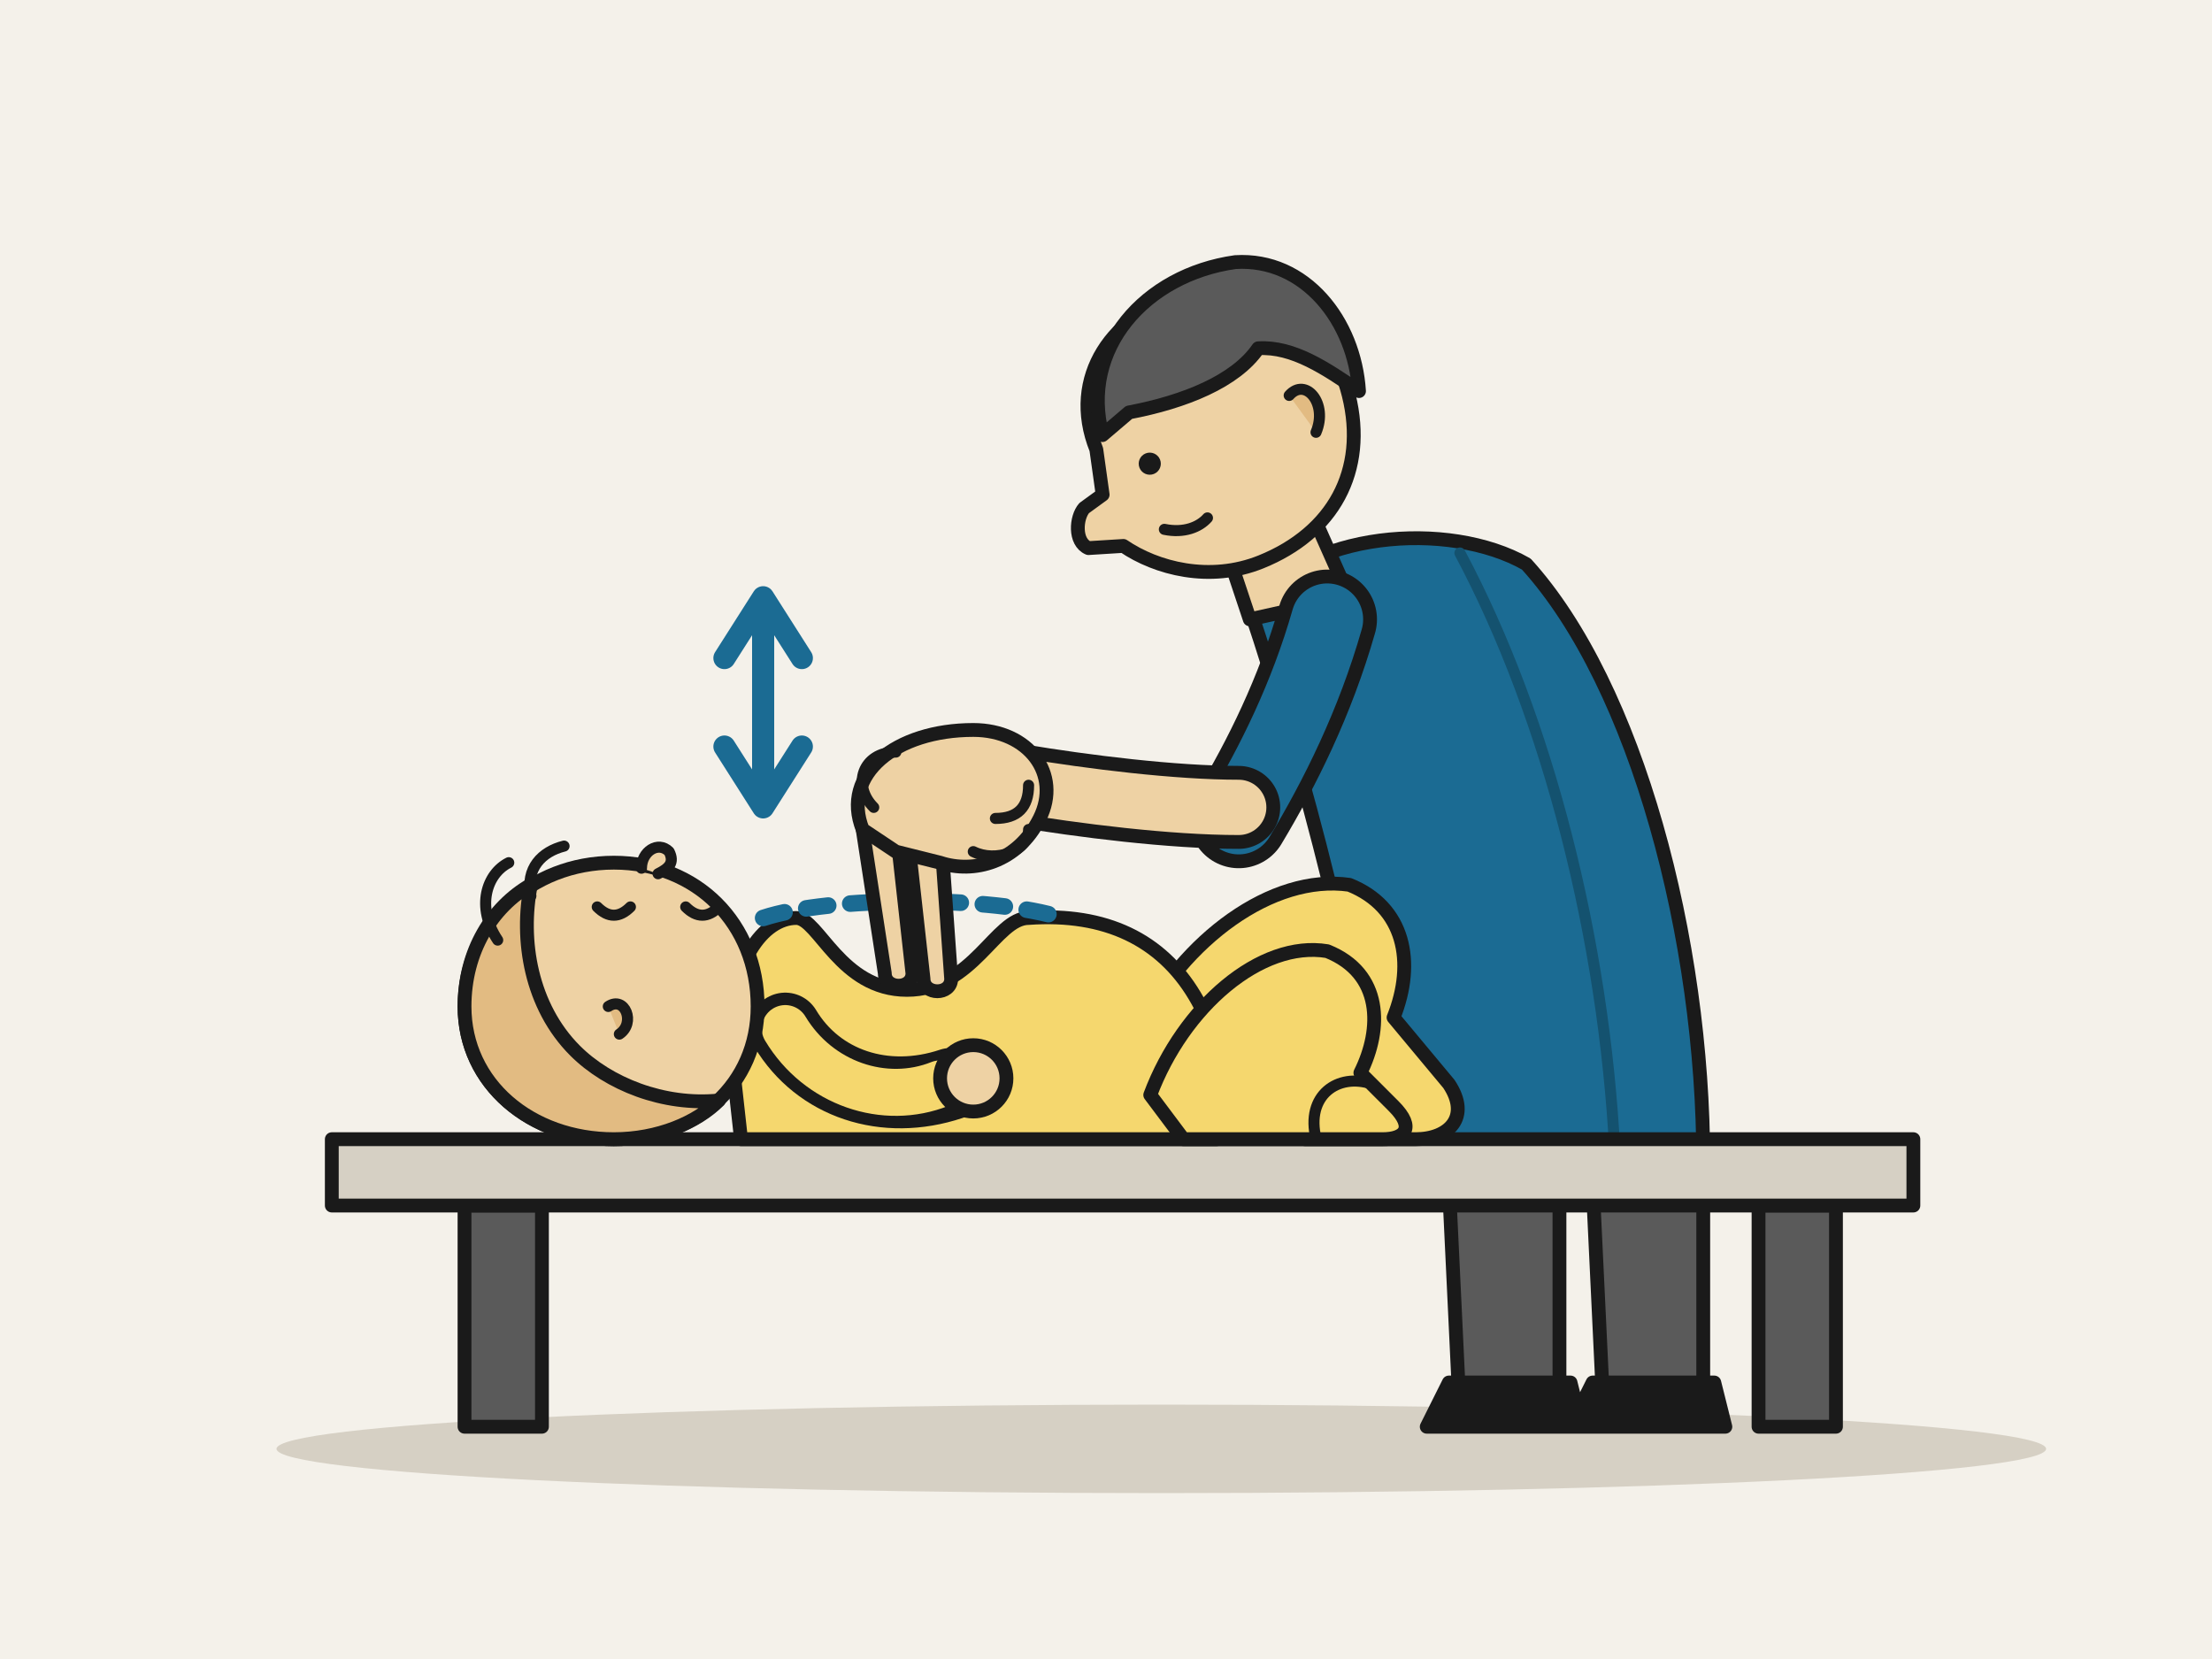
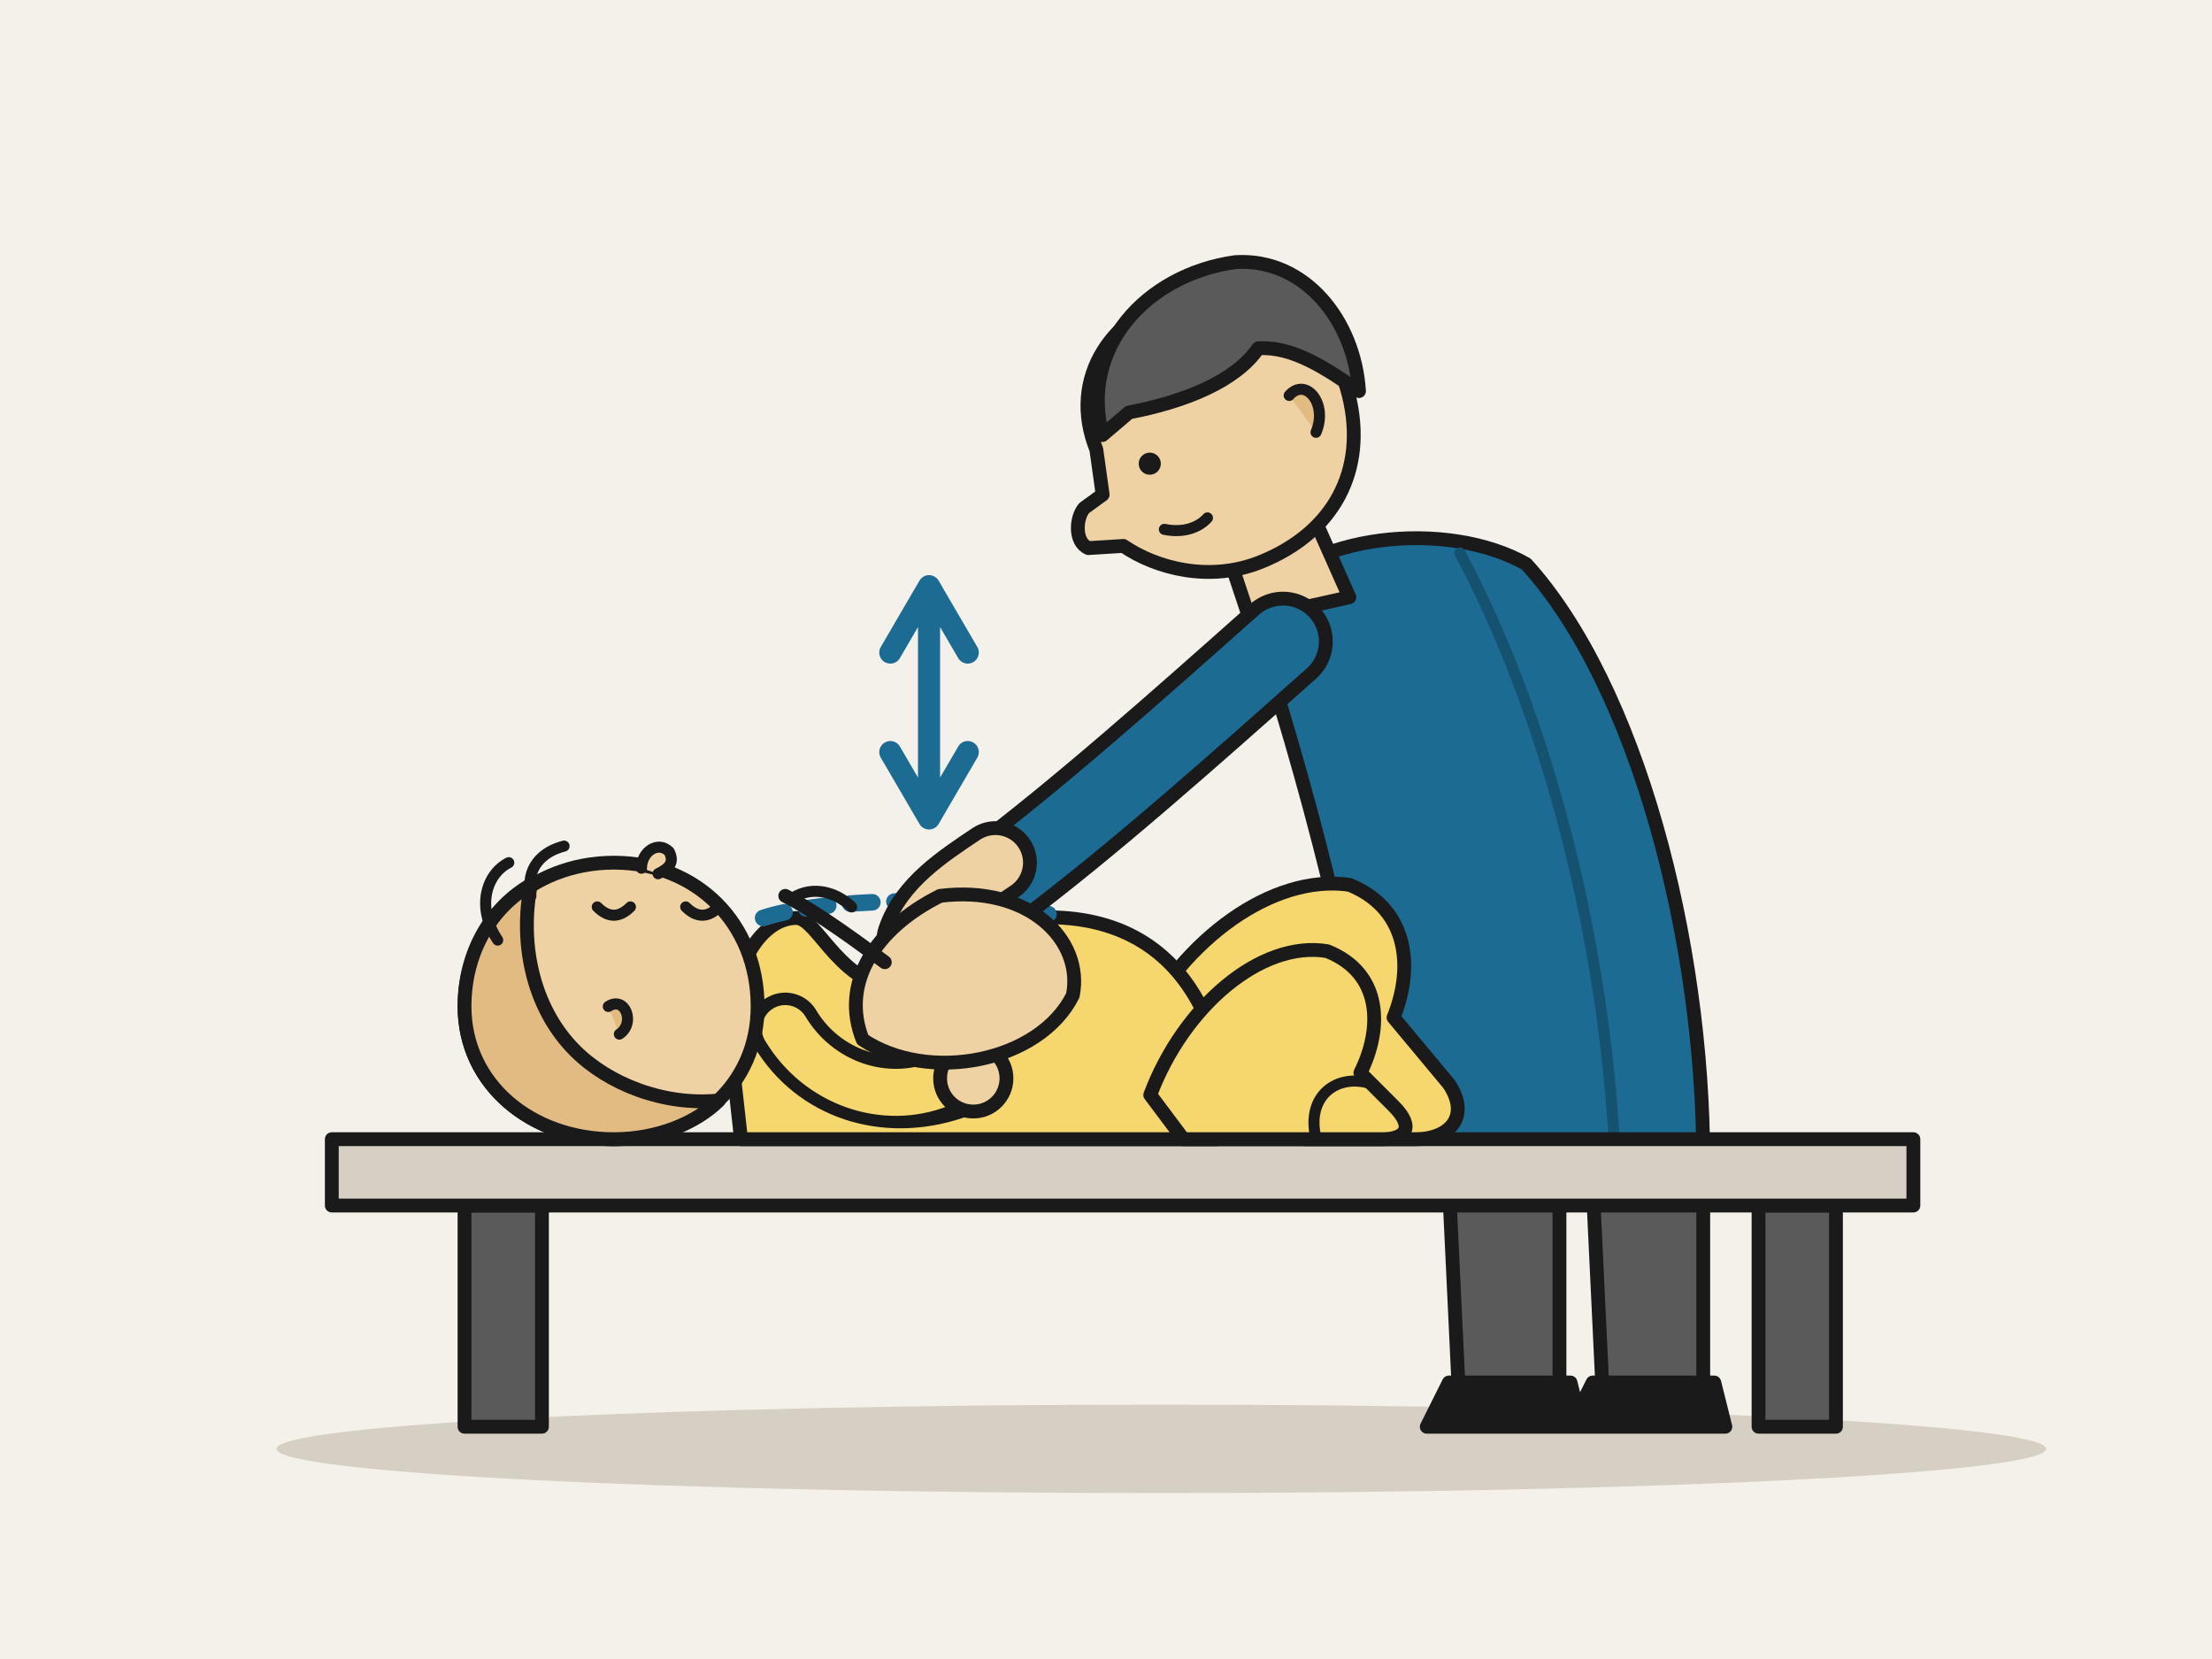
<svg xmlns="http://www.w3.org/2000/svg" viewBox="0 0 400 300" aria-hidden="true" stroke="#1A1A1A" stroke-width="2.5" stroke-linejoin="round" stroke-linecap="round">
  <rect width="400" height="300" fill="#F4F1EA" stroke="none" />
  <ellipse cx="210" cy="262" rx="160" ry="8" fill="#D6D0C4" stroke="none" />
  <path d="M262,214 L264,256 L282,256 L282,214 Z M288,214 L290,256 L308,256 L308,214 Z" fill="#5A5A5A" />
  <path d="M258,258 L286,258 L284,250 L262,250 Z M284,258 L312,258 L310,250 L288,250 Z" fill="#1A1A1A" />
  <path d="M226,110 C236,96 262,94 276,102 C296,124 308,170 308,210 L250,210 C246,178 236,140 226,110 Z" fill="#1B6B93" />
  <path d="M264,100 C280,130 290,170 292,208" fill="none" stroke="#14526F" stroke-width="2" />
  <path d="M226,112 L220,94 L236,90 L244,108 Z" fill="#EED2A4" />
  <g transform="rotate(-22 222 76)">
    <path d="M198,72 C198,58 210,50 224,52 C238,54 246,66 244,80 C242,94 232,102 218,102 C208,102 200,96 196,90 L190,88 C188,86 190,82 192,81 L196,80 Z" fill="#EED2A4" />
    <path d="M200,70 C202,54 218,46 234,50 C246,54 250,68 246,80 C242,74 238,68 232,66 C226,70 216,70 206,68 Z" fill="#5A5A5A" />
    <circle cx="206" cy="78" r="2" fill="#1A1A1A" stroke="none" />
    <path d="M204,90 C207,92 210,92 212,91" fill="none" stroke-width="2" />
    <path d="M234,76 C238,74 240,80 236,84" fill="#E2BB82" stroke-width="2" />
  </g>
  <path d="M84,218 L84,258 L98,258 L98,218 Z M318,218 L318,258 L332,258 L332,218 Z" fill="#5A5A5A" />
  <path d="M60,206 L346,206 L346,218 L60,218 Z" fill="#D6D0C4" />
  <path d="M206,186 C214,170 230,158 244,160 C254,164 256,174 252,184 L262,196 C266,202 262,206 256,206 L236,206 C232,196 226,190 218,192 Z" fill="#F5D76E" />
  <path d="M134,206 L132,188 C132,174 138,166 144,166 C148,166 152,179 164,179 C176,179 180,166 186,166 C200,165 210,170 216,180 C222,190 222,200 220,206 Z" fill="#F5D76E" />
  <path d="M138,166 C150,162 180,162 192,166" fill="none" stroke="#1B6B93" stroke-width="3" stroke-dasharray="4 4" />
  <path d="M208,198 C214,182 228,170 240,172 C250,176 250,186 246,194 L252,200 C256,204 254,206 250,206 L214,206 Z" fill="#F5D76E" />
  <path d="M238,206 C236,198 242,194 248,196" fill="none" stroke-width="2" />
  <path d="M142,186 C148,196 160,200 172,196" fill="none" stroke="#1A1A1A" stroke-width="13" />
  <path d="M142,186 C148,196 160,200 170,196" fill="none" stroke="#F5D76E" stroke-width="8.5" />
  <circle cx="176" cy="195" r="6" fill="#EED2A4" />
  <path d="M84,182 C84,167 96,156 111,156 C126,156 137,167 137,182 C137,196 126,206 111,206 C96,206 84,196 84,182 Z" fill="#EED2A4" />
  <path d="M111,206 C96,206 84,196 84,182 C84,172 89,164 96,160 C94,170 96,182 104,190 C110,196 120,200 130,199 C126,203 119,206 111,206 Z" fill="#E2BB82" />
  <path d="M90,170 C86,164 88,158 92,156 M96,162 C95,157 98,154 102,153" fill="none" stroke-width="2" />
  <path d="M116,157 C116,154 119,152 121,154 C122,156 121,157 119,158" fill="#EED2A4" stroke-width="2" />
  <path d="M108,164 C110,166 112,166 114,164" fill="none" stroke-width="2" />
  <path d="M124,164 C126,166 128,166 130,164" fill="none" stroke-width="2" />
  <path d="M110,182 C113,180 115,185 112,187" fill="#E2BB82" stroke-width="2" />
-   <path d="M240,112 C236,126 230,138 224,148" fill="none" stroke="#1A1A1A" stroke-width="18" />
-   <path d="M240,112 C236,126 230,138 224,148" fill="none" stroke="#1B6B93" stroke-width="13" />
-   <path d="M224,146 C212,146 196,144 184,142" fill="none" stroke="#1A1A1A" stroke-width="15" />
-   <path d="M224,146 C212,146 196,144 184,142" fill="none" stroke="#EED2A4" stroke-width="10" />
-   <path d="M160,176 L156,150 C155,146 161,145 162,149 L165,176 C165,179 160,179 160,176 Z" fill="#EED2A4" />
-   <path d="M167,177 L164,150 C163,146 169,145 170,149 L172,177 C172,180 167,180 167,177 Z" fill="#EED2A4" />
-   <path d="M156,150 C152,140 162,132 176,132 C186,132 192,140 188,148 C184,156 176,158 170,156 L162,154 Z" fill="#EED2A4" />
-   <path d="M176,154 C180,156 186,154 186,150 M180,148 C184,148 186,146 186,142" fill="none" stroke-width="2" />
-   <path d="M158,146 C154,142 156,136 162,136" fill="none" stroke-width="2" />
-   <path d="M138,110 L138,144 M131,119 L138,108 L145,119 M131,135 L138,146 L145,135" fill="none" stroke="#1B6B93" stroke-width="4" />
+   <path d="M232,116 C214,132 196,148 180,160" fill="none" stroke="#1A1A1A" stroke-width="18" />
+   <path d="M232,116 C214,132 196,148 180,160" fill="none" stroke="#1B6B93" stroke-width="13" />
+   <path d="M180,156 C174,160 168,164 166,170" fill="none" stroke="#1A1A1A" stroke-width="15" />
+   <path d="M180,156 C174,160 168,164 166,170" fill="none" stroke="#EED2A4" stroke-width="10" />
+   <path d="M170,162 C158,168 152,178 156,188 C168,196 188,192 194,180 C196,170 186,160 170,162 Z" fill="#EED2A4" />
+   <path d="M160,174 C152,168 146,164 142,162" fill="#EED2A4" />
+   <path d="M144,162 C148,160 152,162 154,164" fill="none" stroke-width="2" />
+   <path d="M168,108 L168,146 M161,118 L168,106 L175,118 M161,136 L168,148 L175,136" fill="none" stroke="#1B6B93" stroke-width="4" />
</svg>
